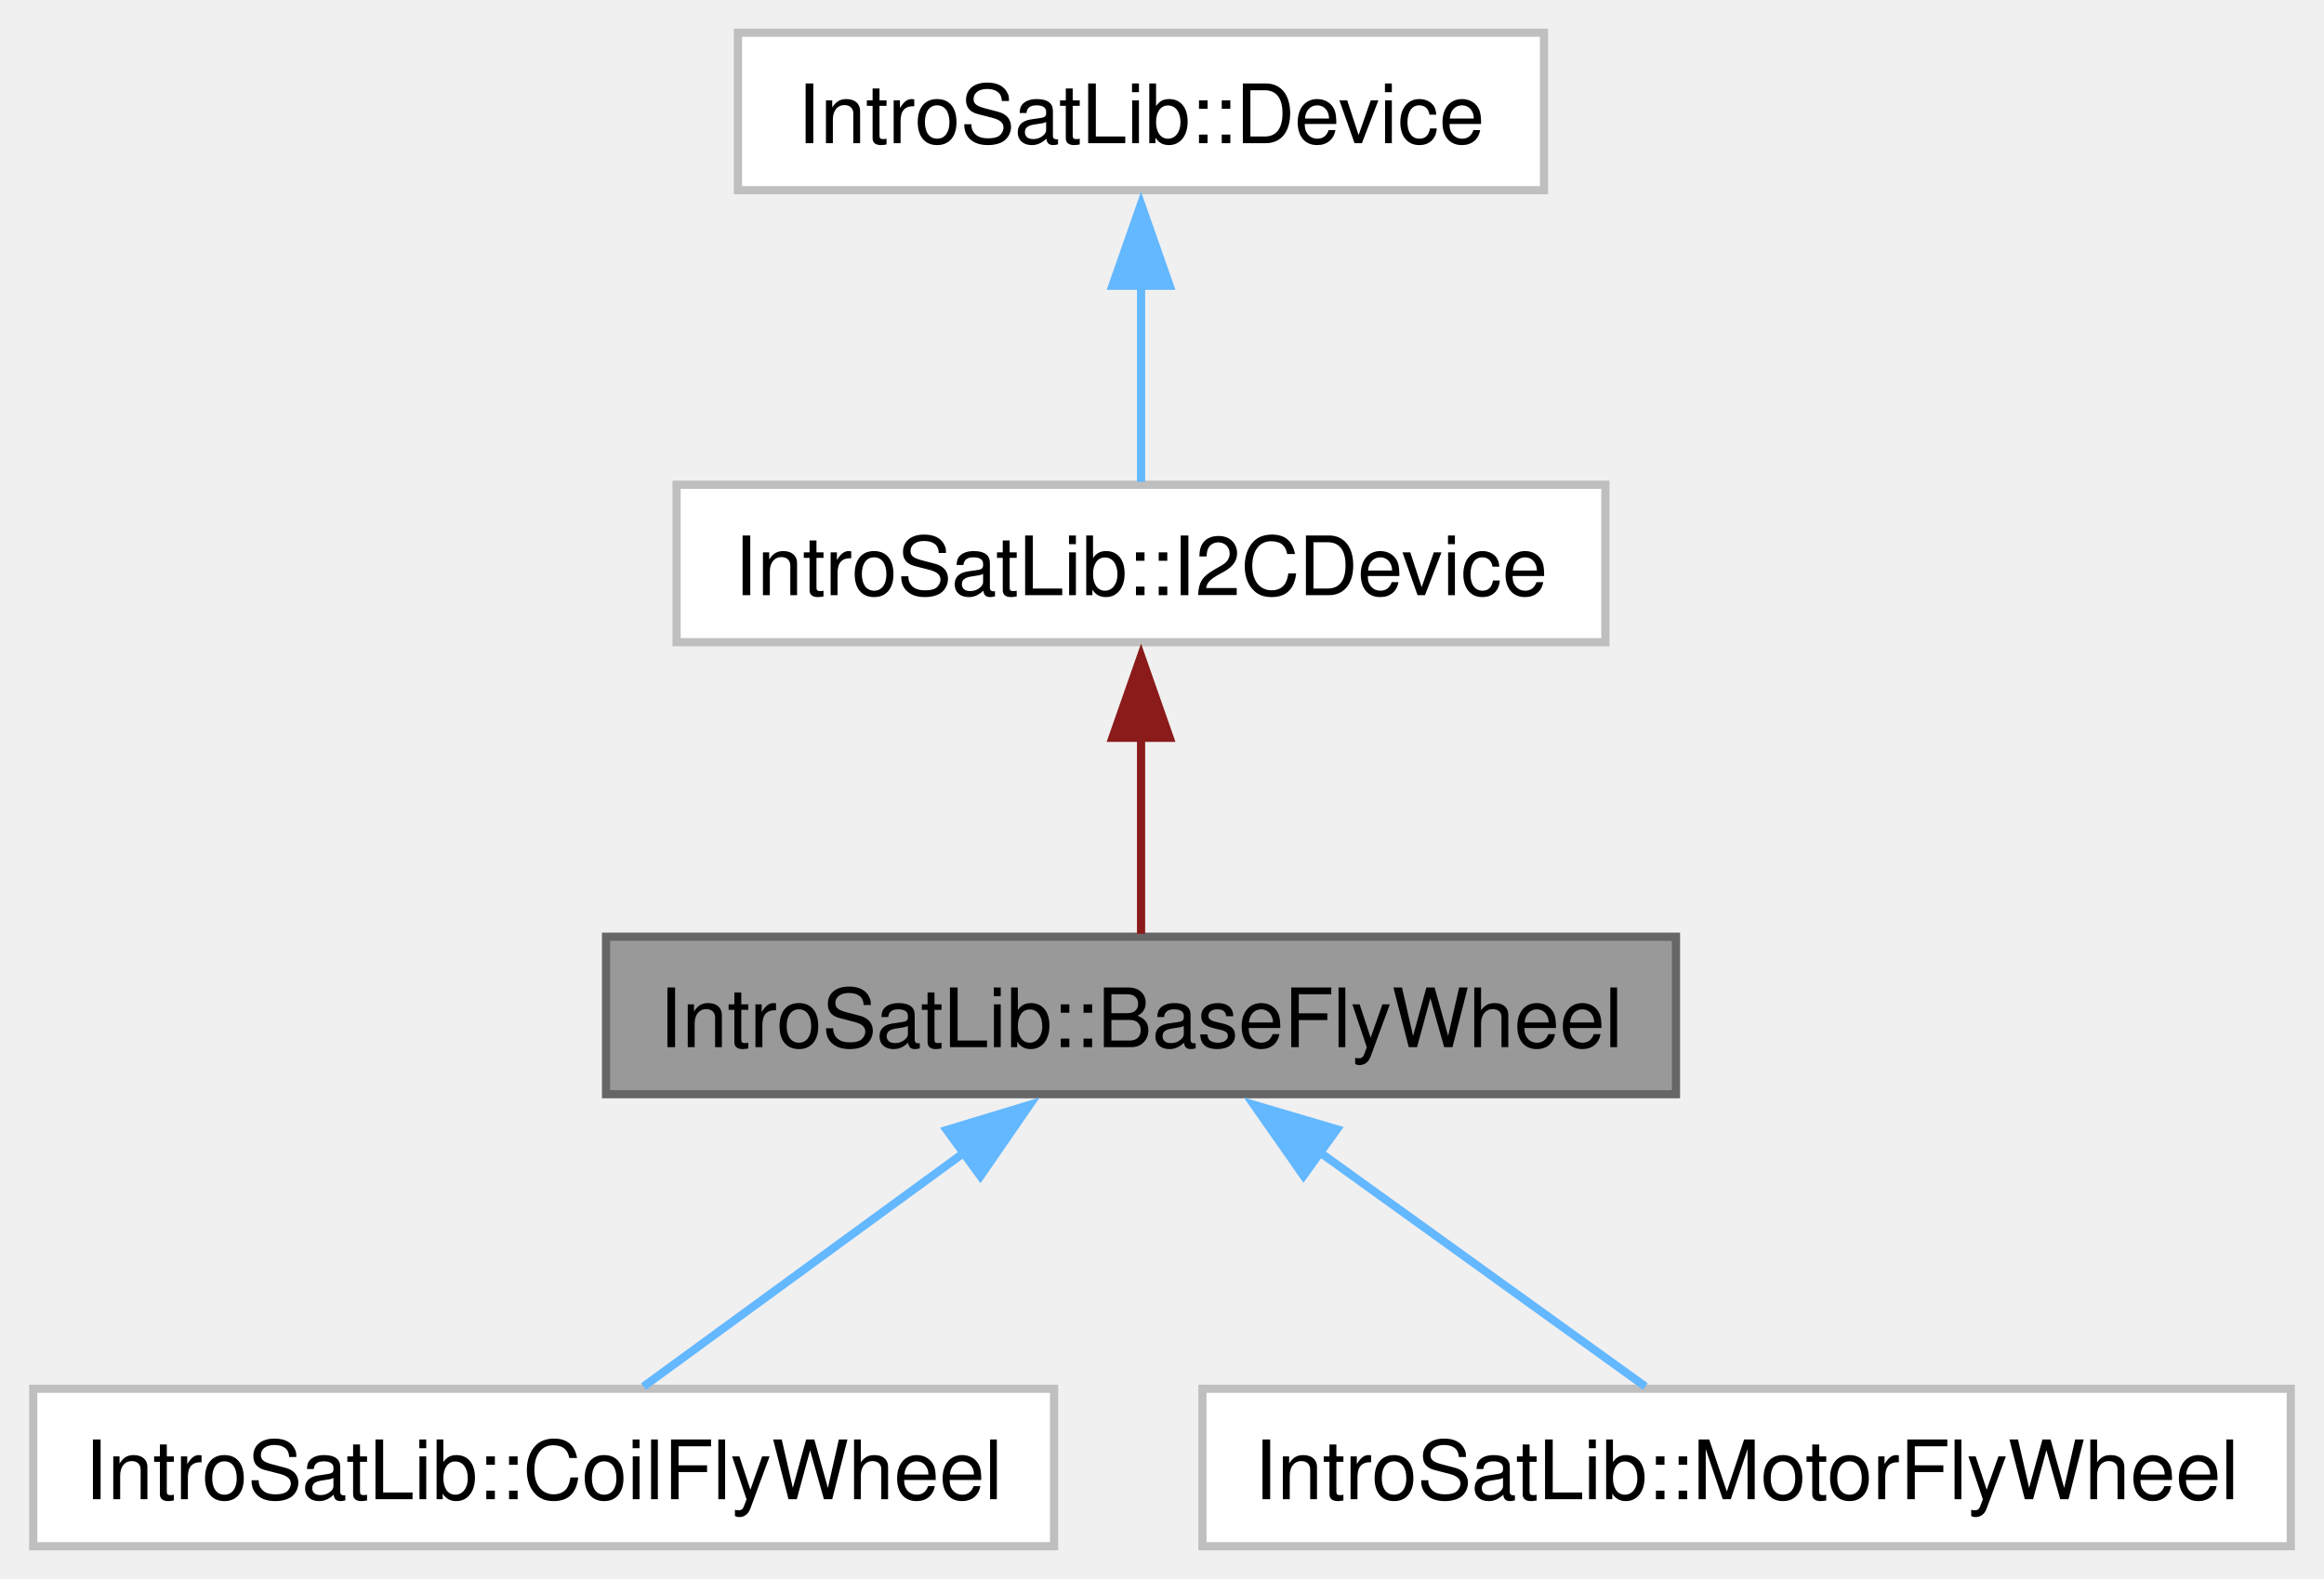
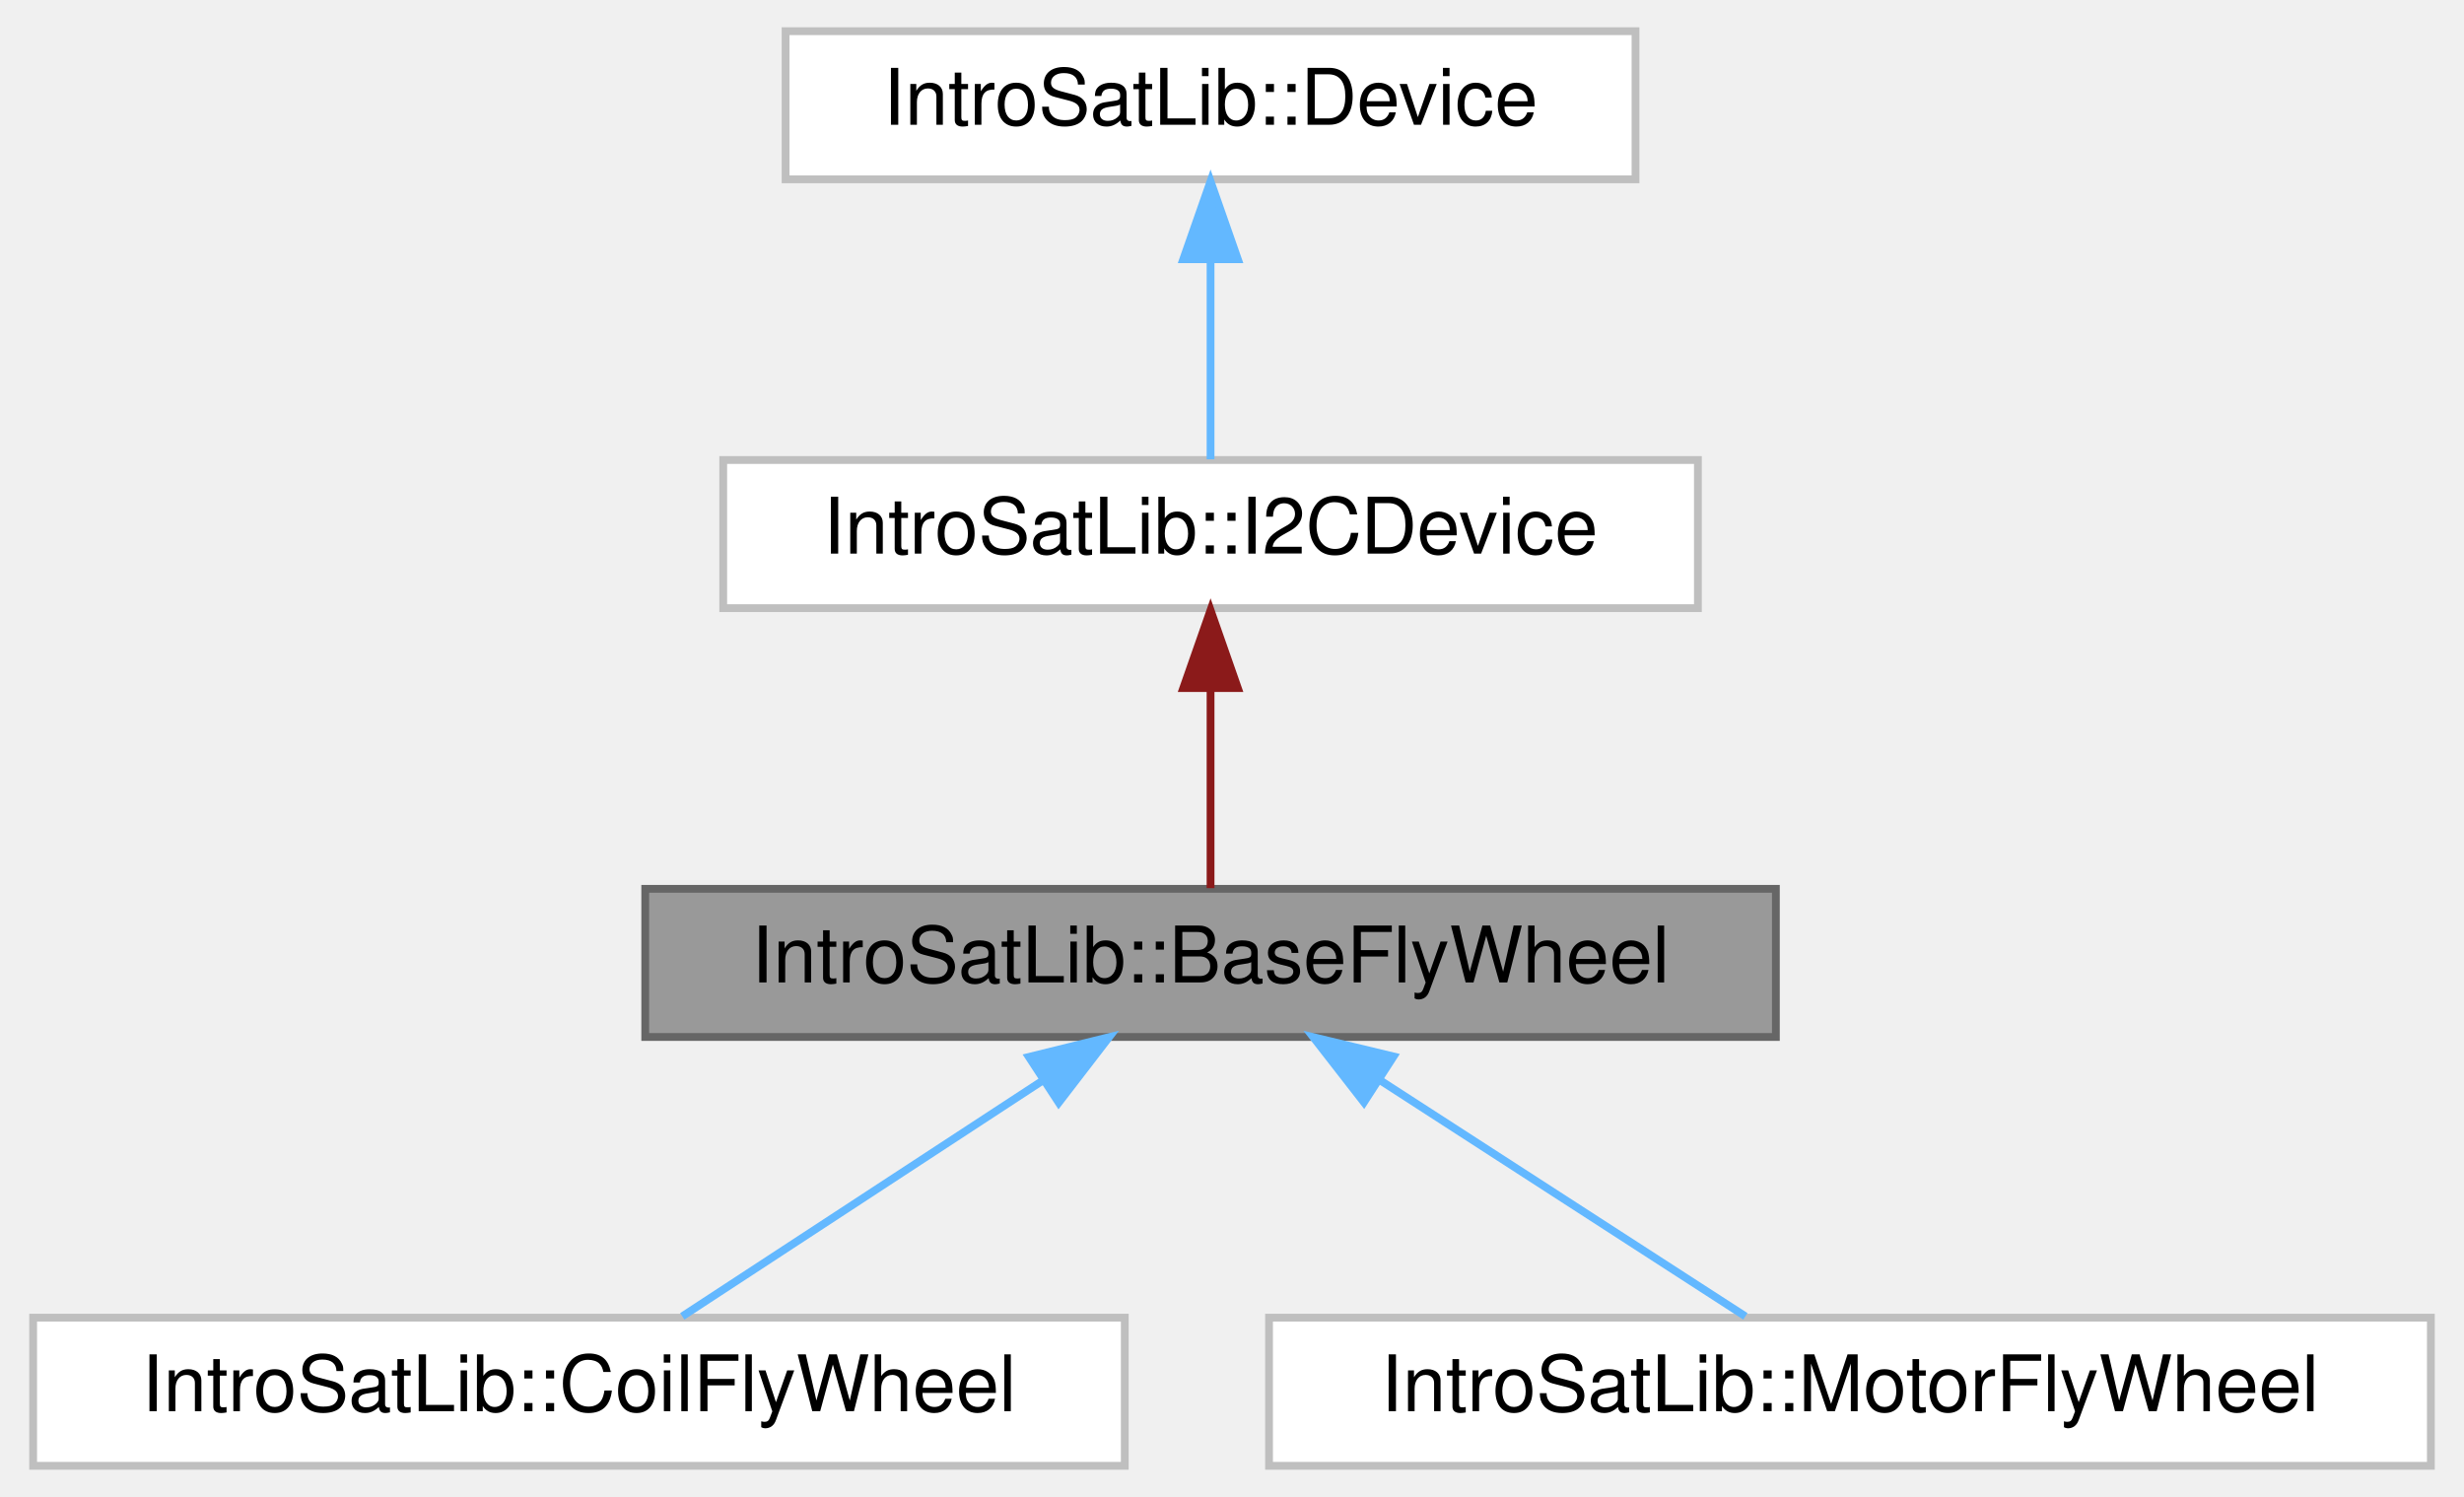
- <svg xmlns="http://www.w3.org/2000/svg" xmlns:xlink="http://www.w3.org/1999/xlink" width="284pt" height="193pt" viewBox="0.00 0.00 283.88 193.00">
-   <g id="graph0" class="graph" transform="scale(1 1) rotate(0) translate(4 189)">
+ <svg xmlns="http://www.w3.org/2000/svg" xmlns:xlink="http://www.w3.org/1999/xlink" width="316pt" height="192pt" viewBox="0.00 0.00 315.50 192.00">
+   <g id="graph0" class="graph" transform="scale(1 1) rotate(0) translate(4 188)">
    <g id="Node000001" class="node">
      <g id="a_Node000001">
        <a xlink:title=" ">
-           <polygon fill="#999999" stroke="#666666" points="200.75,-74.5 70,-74.5 70,-55.25 200.75,-55.25 200.75,-74.5" />
-           <text text-anchor="middle" x="135.38" y="-61" font-family="Helvetica,sans-Serif" font-size="10.00">IntroSatLib::BaseFlyWheel</text>
+           <polygon fill="#999999" stroke="#666666" points="223.5,-74 78.5,-74 78.5,-55 223.5,-55 223.5,-74" />
+           <text text-anchor="middle" x="151" y="-62" font-family="Helvetica,sans-Serif" font-size="10.00">IntroSatLib::BaseFlyWheel</text>
        </a>
      </g>
    </g>
    <g id="Node000004" class="node">
      <g id="a_Node000004">
        <a xlink:href="classIntroSatLib_1_1CoilFlyWheel.html" target="_top" xlink:title=" ">
-           <polygon fill="white" stroke="#bfbfbf" points="124.75,-19.25 0,-19.25 0,0 124.75,0 124.75,-19.25" />
-           <text text-anchor="middle" x="62.38" y="-5.75" font-family="Helvetica,sans-Serif" font-size="10.00">IntroSatLib::CoilFlyWheel</text>
+           <polygon fill="white" stroke="#bfbfbf" points="140,-19 0,-19 0,0 140,0 140,-19" />
+           <text text-anchor="middle" x="70" y="-7" font-family="Helvetica,sans-Serif" font-size="10.00">IntroSatLib::CoilFlyWheel</text>
        </a>
      </g>
    </g>
    <g id="edge3_Node000001_Node000004" class="edge">
      <g id="a_edge3_Node000001_Node000004">
        <a xlink:title=" ">
-           <path fill="none" stroke="#63b8ff" d="M113.91,-48.22C101.09,-38.87 85.28,-27.33 74.58,-19.52" />
-           <polygon fill="#63b8ff" stroke="#63b8ff" points="111.63,-50.88 121.77,-53.95 115.75,-45.23 111.63,-50.88" />
+           <path fill="none" stroke="#63b8ff" d="M129.49,-49.42C114.79,-39.81 95.78,-27.37 83.25,-19.17" />
+           <polygon fill="#63b8ff" stroke="#63b8ff" points="127.7,-52.44 137.99,-54.98 131.53,-46.58 127.7,-52.44" />
        </a>
      </g>
    </g>
    <g id="Node000005" class="node">
      <g id="a_Node000005">
        <a xlink:href="classIntroSatLib_1_1MotorFlyWheel.html" target="_top" xlink:title=" ">
-           <polygon fill="white" stroke="#bfbfbf" points="275.88,-19.25 142.88,-19.25 142.88,0 275.88,0 275.88,-19.25" />
-           <text text-anchor="middle" x="209.38" y="-5.75" font-family="Helvetica,sans-Serif" font-size="10.00">IntroSatLib::MotorFlyWheel</text>
+           <polygon fill="white" stroke="#bfbfbf" points="307.5,-19 158.5,-19 158.5,0 307.5,0 307.5,-19" />
+           <text text-anchor="middle" x="233" y="-7" font-family="Helvetica,sans-Serif" font-size="10.00">IntroSatLib::MotorFlyWheel</text>
        </a>
      </g>
    </g>
    <g id="edge4_Node000001_Node000005" class="edge">
      <g id="a_edge4_Node000001_Node000005">
        <a xlink:title=" ">
-           <path fill="none" stroke="#63b8ff" d="M157.13,-48.22C170.13,-38.87 186.16,-27.33 197.01,-19.52" />
-           <polygon fill="#63b8ff" stroke="#63b8ff" points="155.23,-45.28 149.16,-53.96 159.32,-50.96 155.23,-45.28" />
+           <path fill="none" stroke="#63b8ff" d="M172.78,-49.42C187.66,-39.81 206.91,-27.37 219.59,-19.17" />
+           <polygon fill="#63b8ff" stroke="#63b8ff" points="170.67,-46.62 164.17,-54.98 174.47,-52.5 170.67,-46.62" />
        </a>
      </g>
    </g>
    <g id="Node000002" class="node">
      <g id="a_Node000002">
        <a xlink:href="classIntroSatLib_1_1I2CDevice.html" target="_top" xlink:title=" ">
-           <polygon fill="white" stroke="#bfbfbf" points="192.12,-129.75 78.62,-129.75 78.62,-110.5 192.12,-110.5 192.12,-129.75" />
-           <text text-anchor="middle" x="135.38" y="-116.25" font-family="Helvetica,sans-Serif" font-size="10.00">IntroSatLib::I2CDevice</text>
+           <polygon fill="white" stroke="#bfbfbf" points="213.5,-129 88.5,-129 88.5,-110 213.5,-110 213.5,-129" />
+           <text text-anchor="middle" x="151" y="-117" font-family="Helvetica,sans-Serif" font-size="10.00">IntroSatLib::I2CDevice</text>
        </a>
      </g>
    </g>
    <g id="edge1_Node000001_Node000002" class="edge">
      <g id="a_edge1_Node000001_Node000002">
        <a xlink:title=" ">
-           <path fill="none" stroke="#8b1a1a" d="M135.38,-98.88C135.38,-90.59 135.38,-81.42 135.38,-74.86" />
-           <polygon fill="#8b1a1a" stroke="#8b1a1a" points="131.88,-98.82 135.38,-108.82 138.88,-98.82 131.88,-98.82" />
+           <path fill="none" stroke="#8b1a1a" d="M151,-99.66C151,-90.93 151,-80.99 151,-74.09" />
+           <polygon fill="#8b1a1a" stroke="#8b1a1a" points="147.5,-99.75 151,-109.75 154.5,-99.75 147.5,-99.75" />
        </a>
      </g>
    </g>
    <g id="Node000003" class="node">
      <g id="a_Node000003">
        <a xlink:href="classIntroSatLib_1_1Device.html" target="_top" xlink:title=" ">
-           <polygon fill="white" stroke="#bfbfbf" points="184.62,-185 86.12,-185 86.12,-165.75 184.62,-165.75 184.62,-185" />
-           <text text-anchor="middle" x="135.38" y="-171.5" font-family="Helvetica,sans-Serif" font-size="10.00">IntroSatLib::Device</text>
+           <polygon fill="white" stroke="#bfbfbf" points="205.5,-184 96.5,-184 96.5,-165 205.5,-165 205.5,-184" />
+           <text text-anchor="middle" x="151" y="-172" font-family="Helvetica,sans-Serif" font-size="10.00">IntroSatLib::Device</text>
        </a>
      </g>
    </g>
    <g id="edge2_Node000002_Node000003" class="edge">
      <g id="a_edge2_Node000002_Node000003">
        <a xlink:title=" ">
-           <path fill="none" stroke="#63b8ff" d="M135.38,-154.13C135.38,-145.84 135.38,-136.67 135.38,-130.11" />
-           <polygon fill="#63b8ff" stroke="#63b8ff" points="131.88,-154.07 135.38,-164.07 138.88,-154.07 131.88,-154.07" />
+           <path fill="none" stroke="#63b8ff" d="M151,-154.66C151,-145.93 151,-135.99 151,-129.09" />
+           <polygon fill="#63b8ff" stroke="#63b8ff" points="147.5,-154.75 151,-164.75 154.5,-154.75 147.5,-154.75" />
        </a>
      </g>
    </g>
  </g>
</svg>
